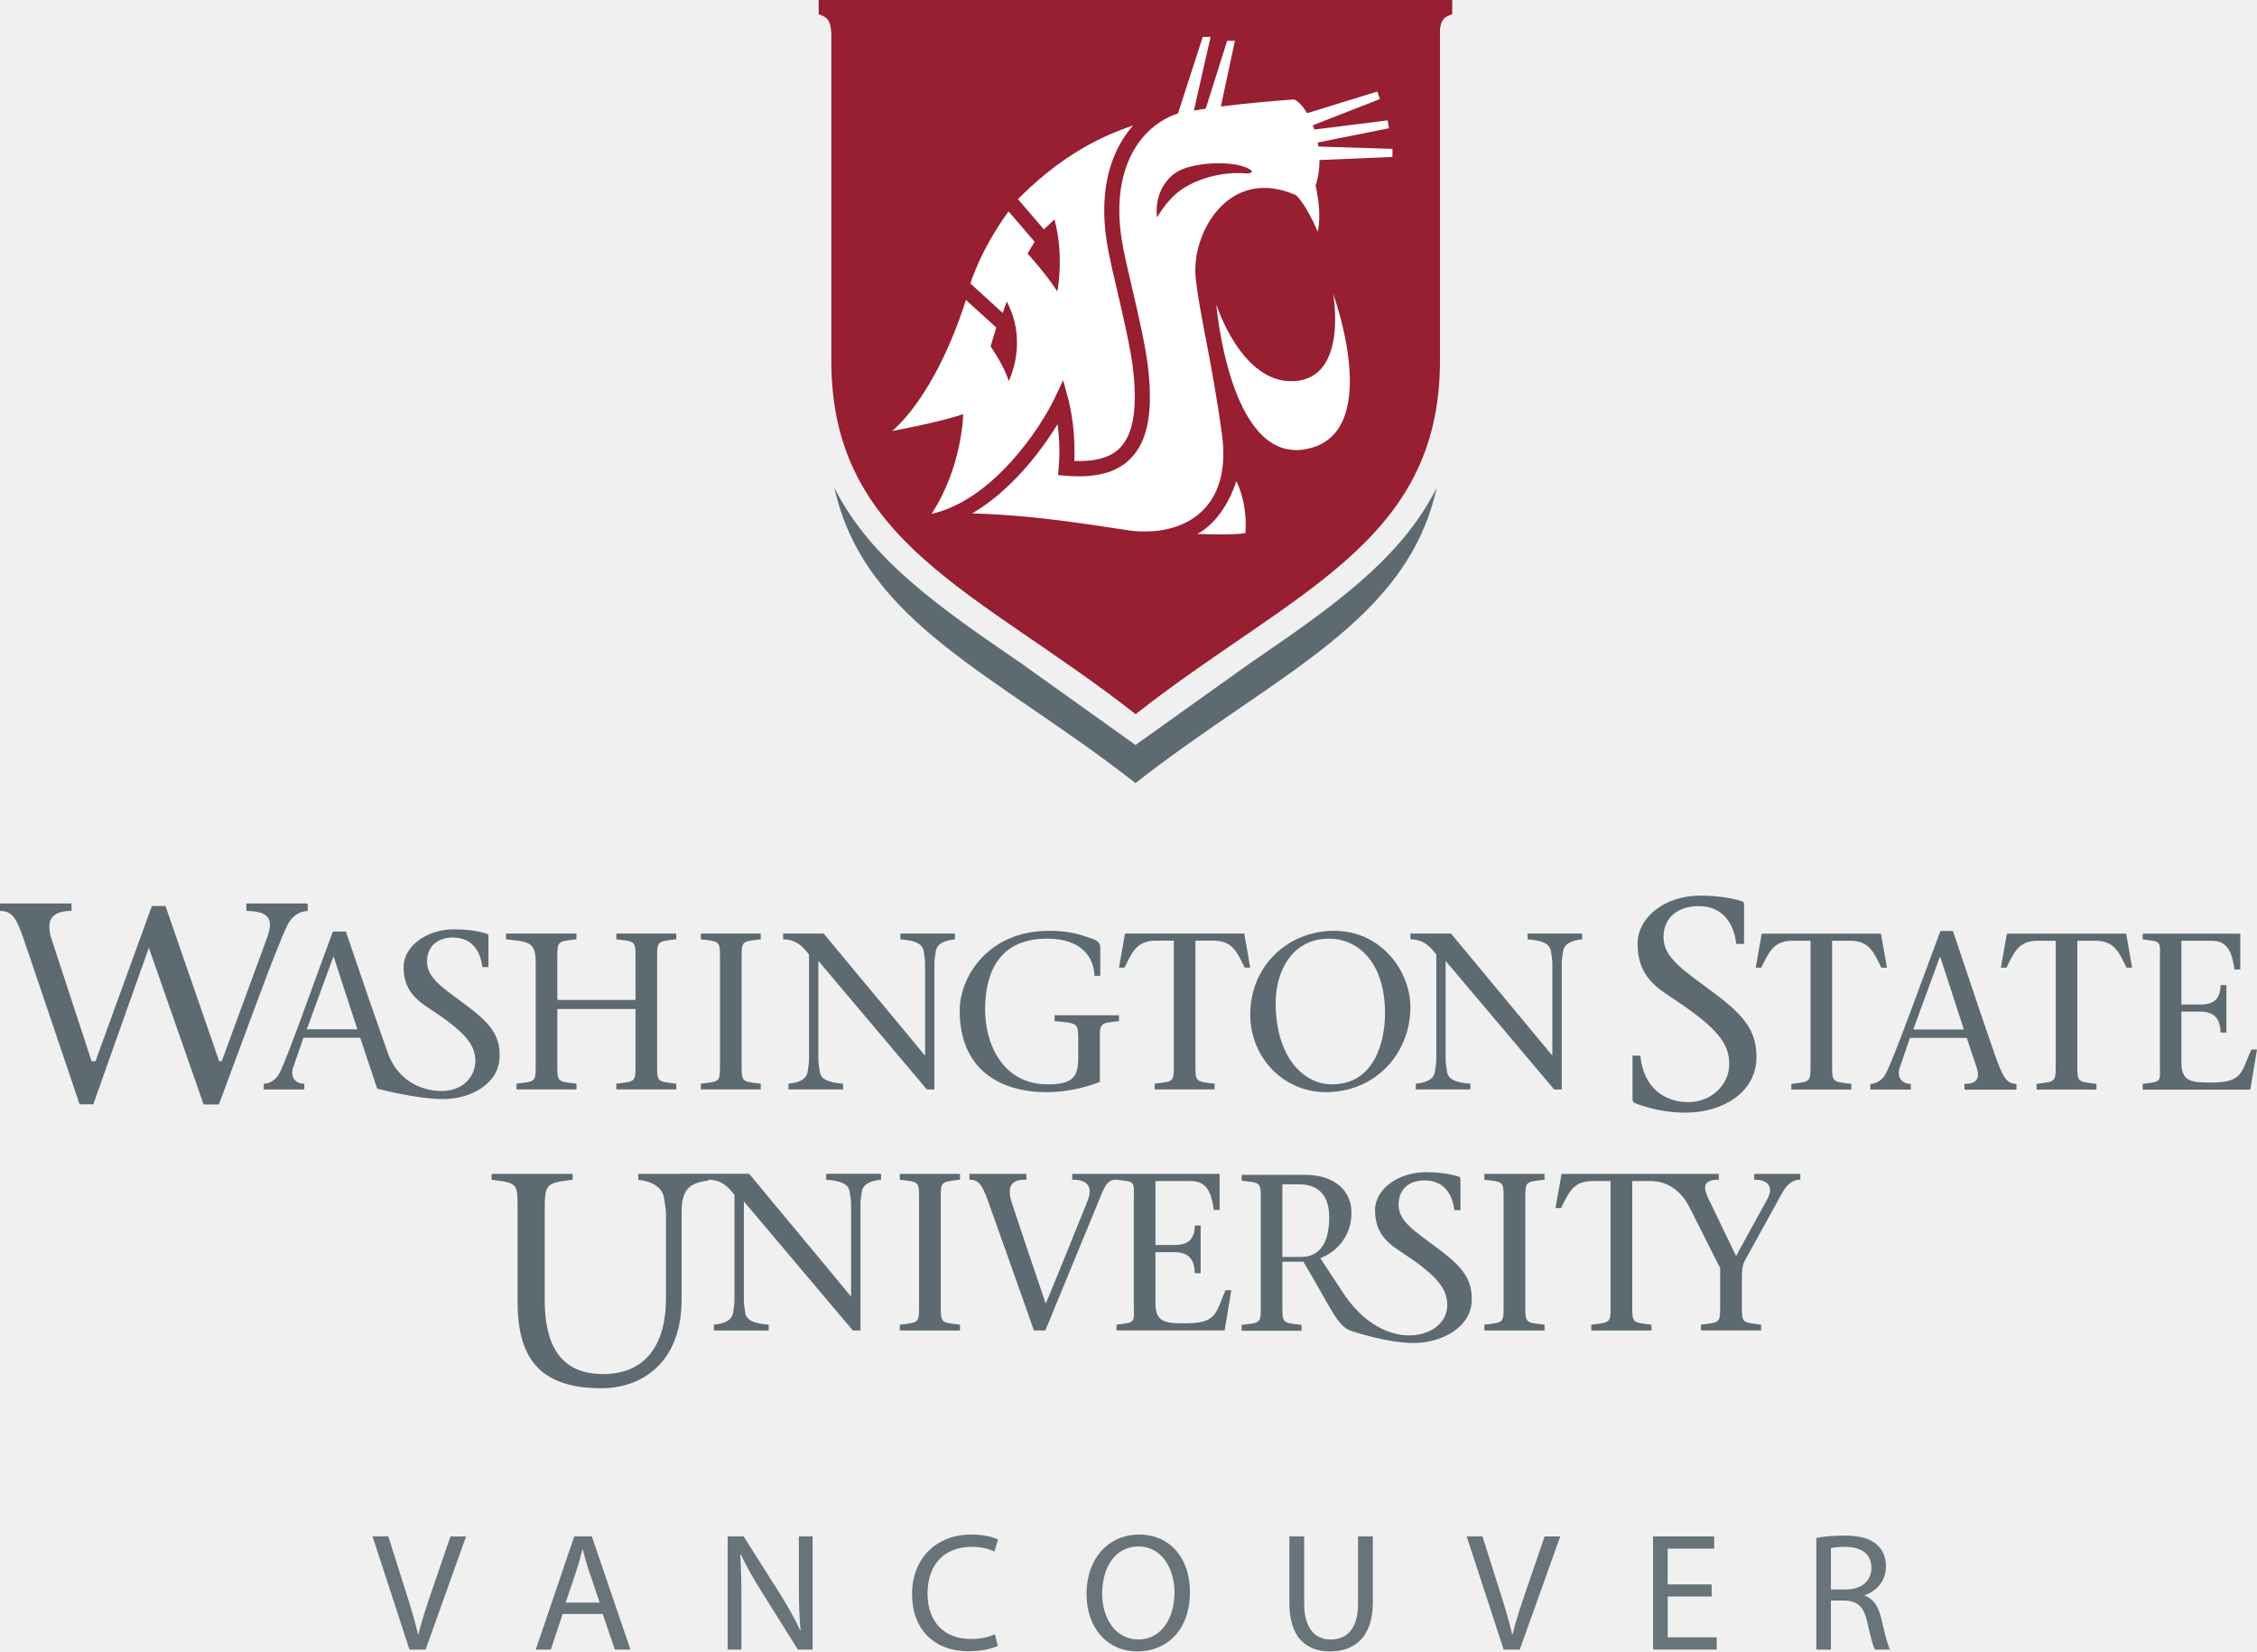
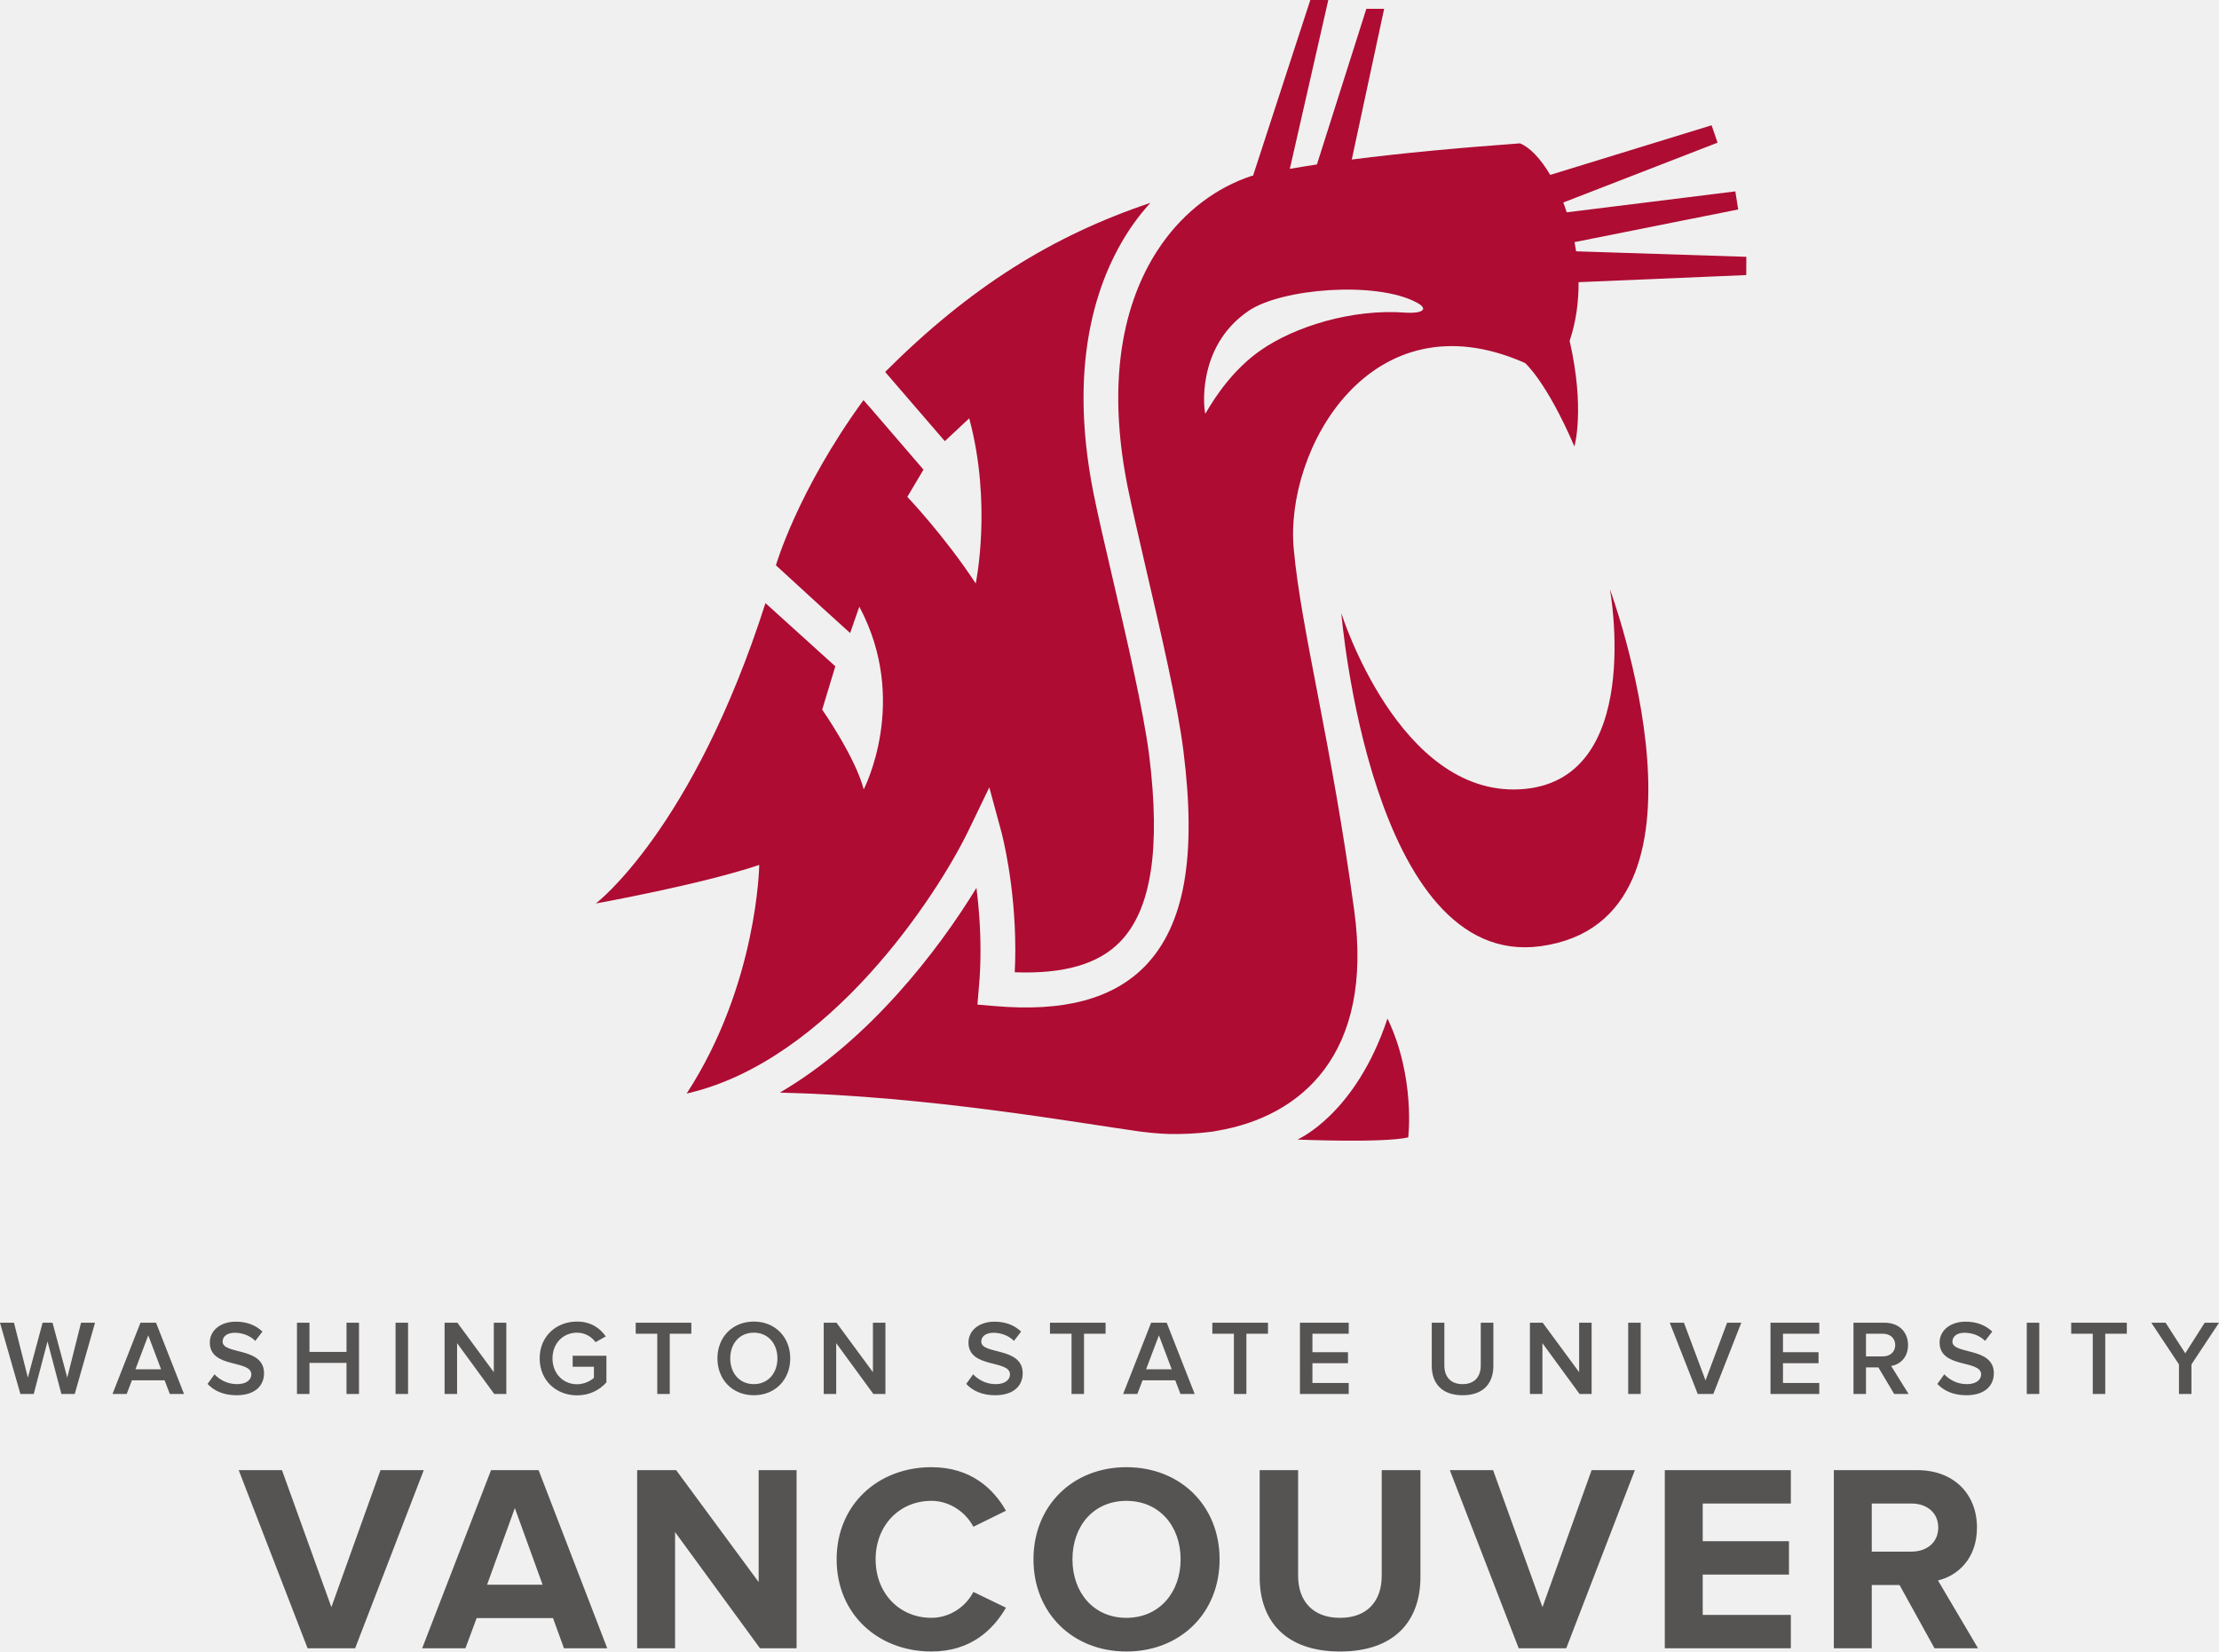
- <svg xmlns="http://www.w3.org/2000/svg" version="1.1" id="Layer_1" x="0px" y="0px" width="150px" height="109.761px" viewBox="0 0 150 109.761" enable-background="new 0 0 150 109.761" xml:space="preserve">
-   <g>
-     <path fill="#68737A" d="M27.214,109.638l-2.455-7.52h1.049l1.172,3.704c0.323,1.016,0.602,1.93,0.803,2.812h0.022   c0.212-0.87,0.524-1.819,0.859-2.8l1.272-3.715h1.038l-2.689,7.52H27.214z" />
-     <path fill="#68737A" d="M37.392,107.273l-0.781,2.365h-1.004l2.555-7.52h1.171l2.566,7.52h-1.038l-0.803-2.365H37.392z    M39.857,106.514l-0.736-2.165c-0.167-0.491-0.279-0.937-0.391-1.372h-0.022c-0.112,0.446-0.235,0.904-0.379,1.361l-0.736,2.176   H39.857z" />
-     <path fill="#68737A" d="M48.362,109.638v-7.52h1.06l2.41,3.805c0.558,0.881,0.993,1.673,1.35,2.443l0.022-0.011   c-0.089-1.004-0.112-1.919-0.112-3.09v-3.147h0.915v7.52h-0.982l-2.388-3.816c-0.524-0.836-1.026-1.696-1.406-2.51l-0.033,0.011   c0.056,0.949,0.078,1.852,0.078,3.102v3.213H48.362z" />
-     <path fill="#68737A" d="M66.317,109.392c-0.357,0.179-1.071,0.357-1.986,0.357c-2.12,0-3.715-1.339-3.715-3.805   c0-2.354,1.596-3.95,3.927-3.95c0.937,0,1.529,0.201,1.785,0.335l-0.234,0.793c-0.368-0.179-0.893-0.313-1.517-0.313   c-1.763,0-2.934,1.127-2.934,3.102c0,1.841,1.06,3.024,2.89,3.024c0.591,0,1.194-0.123,1.584-0.313L66.317,109.392z" />
-     <path fill="#68737A" d="M79.084,105.8c0,2.589-1.573,3.961-3.492,3.961c-1.986,0-3.381-1.54-3.381-3.816   c0-2.387,1.484-3.95,3.492-3.95C77.756,101.995,79.084,103.569,79.084,105.8z M73.249,105.923c0,1.606,0.87,3.045,2.399,3.045   c1.54,0,2.41-1.417,2.41-3.124c0-1.495-0.781-3.057-2.399-3.057C74.052,102.788,73.249,104.272,73.249,105.923z" />
-     <path fill="#68737A" d="M86.675,102.118v4.452c0,1.684,0.747,2.399,1.751,2.399c1.116,0,1.83-0.736,1.83-2.399v-4.452h0.983v4.385   c0,2.31-1.217,3.258-2.846,3.258c-1.54,0-2.699-0.881-2.699-3.214v-4.429H86.675z" />
-     <path fill="#68737A" d="M99.932,109.638l-2.455-7.52h1.049l1.172,3.704c0.323,1.016,0.602,1.93,0.803,2.812h0.023   c0.212-0.87,0.524-1.819,0.859-2.8l1.272-3.715h1.038l-2.689,7.52H99.932z" />
-     <path fill="#68737A" d="M113.758,106.112h-2.923v2.712h3.257v0.814h-4.229v-7.52h4.061v0.814h-3.09v2.377h2.923V106.112z" />
-     <path fill="#68737A" d="M120.712,102.218c0.49-0.1,1.194-0.156,1.862-0.156c1.038,0,1.707,0.189,2.176,0.614   c0.379,0.335,0.591,0.847,0.591,1.428c0,0.993-0.624,1.651-1.417,1.919v0.033c0.58,0.201,0.926,0.737,1.105,1.518   c0.246,1.048,0.424,1.773,0.581,2.064h-1.004c-0.123-0.212-0.29-0.859-0.502-1.796c-0.223-1.038-0.625-1.428-1.507-1.462h-0.915   v3.258h-0.97V102.218z M121.683,105.644h0.993c1.038,0,1.696-0.569,1.696-1.428c0-0.971-0.704-1.395-1.729-1.406   c-0.469,0-0.804,0.044-0.96,0.09V105.644z" />
-   </g>
-   <g>
-     <g>
-       <g>
-         <path fill="#5E6A71" d="M95.618,83.021c-1.569-1.177-2.668-1.835-2.668-2.934c0-1.159,0.816-1.633,1.728-1.633     c1.254,0,1.85,0.879,1.976,1.979h0.408v-2.056c0-0.078-0.017-0.142-0.11-0.171c-0.628-0.22-1.521-0.297-2.196-0.297     c-1.805,0-3.371,1.112-3.371,2.525c0,0.763,0.211,1.31,0.518,1.729h-0.006c0.008,0.007,0.015,0.012,0.02,0.018     c0.382,0.507,0.903,0.831,1.365,1.139c2.354,1.554,2.883,2.385,2.902,3.403c0.044,2.265-4.196,3.455-6.988-0.895l-1.449-2.205     c1.141-0.444,2.071-1.495,2.071-3.02c0-1.734-1.496-2.514-2.988-2.514h-4.31v0.383c1.332,0.159,1.272,0.089,1.272,1.463v6.66     c0,1.381,0.06,1.304-1.272,1.466v0.385h3.983v-0.385c-1.334-0.162-1.276-0.084-1.276-1.466v-2.736h1.395     c1.788,2.975,2.233,4.267,3.134,4.587c0.203,0.071,2.524,0.818,4.165,0.818c1.883,0,3.893-1.035,3.893-2.901     C97.812,85.061,97.279,84.259,95.618,83.021z M86.459,83.542h-1.232v-4.824h1.14c1.079,0,1.972,0.561,1.972,2.177     C88.338,82.567,87.745,83.542,86.459,83.542z" />
-         <path fill="#5E6A71" d="M56.68,88.431c0,0,0,0-7.243-8.582v6.575c0,0.311,0.061,0.564,0.087,0.802     c0.077,0.536,0.584,0.744,1.564,0.819v0.386h-3.644v-0.386c0.717-0.076,1.205-0.283,1.279-0.819     c0.03-0.238,0.09-0.491,0.09-0.802v-7.005c-0.415-0.535-0.88-1.011-1.724-1.011v-0.391h2.704     c2.217,2.695,4.524,5.431,6.739,8.125h0.03v-6.115c0-0.313-0.061-0.564-0.091-0.803c-0.076-0.535-0.577-0.741-1.56-0.816v-0.391     h3.643v0.391c-0.698,0.075-1.205,0.281-1.281,0.816c-0.029,0.239-0.087,0.49-0.087,0.803v8.405L56.68,88.431L56.68,88.431z" />
-         <path fill="#5E6A71" d="M62.524,86.571c0,1.386-0.059,1.309,1.278,1.474v0.386h-4v-0.386c1.34-0.165,1.279-0.088,1.279-1.474     v-6.692c0-1.38,0.061-1.31-1.279-1.471v-0.385h4v0.385c-1.337,0.161-1.278,0.091-1.278,1.471V86.571z" />
-         <path fill="#5E6A71" d="M81.447,85.752c-0.684,1.593-0.58,2.204-2.735,2.204c-1.339,0-1.921-0.106-1.921-1.372v-3.36h1.252     c0.995,0,1.339,0.524,1.366,1.4h0.386v-3.17h-0.386c-0.027,0.922-0.431,1.295-1.366,1.295h-1.252v-4.251h2.362     c1.068,0,1.368,0.815,1.515,1.917h0.386v-2.393h-6.85h-2.946v0.385c1.009,0,1.397,0.459,1.025,1.398     c-0.922,2.276-1.83,4.564-2.783,6.84c-0.772-2.259-1.634-4.816-2.211-6.572c-0.494-1.43,0.103-1.667,0.922-1.667v-0.385h-3.783     v0.385c0.717,0,0.908,0.459,1.461,2.052c0.906,2.528,1.919,5.398,2.826,7.972h0.757c1.251-3.049,2.515-6.084,3.763-9.13     c0.313-0.745,0.535-0.894,0.969-0.894c1.338,0.161,1.146,0.091,1.146,1.471v6.692c0,1.386,0.192,1.309-1.146,1.474v0.386h7.184     l0.446-2.678L81.447,85.752L81.447,85.752z" />
-         <path fill="#5E6A71" d="M101.374,86.571c0,1.386-0.063,1.309,1.277,1.474v0.386h-4.002v-0.386     c1.34-0.165,1.281-0.088,1.281-1.474v-6.692c0-1.38,0.059-1.31-1.281-1.471v-0.385h4.002v0.385     c-1.341,0.161-1.277,0.091-1.277,1.471V86.571z" />
-         <path fill="#5E6A71" d="M116.583,78.022v0.385c0.877,0,1.353,0.429,0.846,1.337l-2.05,3.736l-1.801-3.736     c-0.373-0.774-0.475-1.337,0.653-1.337v-0.385h-2.492h-1.032h-6.926l-0.402,2.271h0.373c0.487-0.98,0.786-1.795,2.079-1.795     h1.208v8.073c0,1.386,0.058,1.309-1.281,1.474v0.386h4.001v-0.386c-1.337-0.165-1.28-0.088-1.28-1.474v-8.073h1.207     c1.219,0,2.039,0.727,2.541,1.631l2.094,4.154v2.287c0,1.386,0.062,1.309-1.277,1.474v0.386h3.999v-0.386     c-1.336-0.165-1.278-0.088-1.278-1.474v-1.666c0-0.37,0.029-0.789,0.18-1.085l2.482-4.506c0.402-0.714,0.804-0.906,1.22-0.906     v-0.385H116.583z" />
-         <path fill="#5E6A71" d="M47.106,78.013l-4.687,0.012v0.389c0.938,0.101,1.62,0.515,1.718,1.236     c0.04,0.317,0.123,0.657,0.123,1.077v5.56c0,3.203-1.444,5.04-4.182,5.04c-2.981,0-3.876-2.139-3.876-4.941v-5.86     c0-1.86,0.055-1.893,1.855-2.113v-0.389h-5.383v0.389c1.803,0.22,1.723,0.253,1.723,2.113v5.961c0,3.62,1.319,5.783,5.578,5.783     c2.581,0,5.325-1.601,5.325-5.902v-5.641c0-0.035,0-0.067,0-0.1c-0.019-1.736,0.656-1.989,1.793-2.173L47.106,78.013z" />
-       </g>
-       <g>
-         <path fill="#5E6A71" d="M37.04,70.561c0,1.377-0.059,1.302,1.272,1.466v0.383h-3.983v-0.383c1.333-0.164,1.273-0.089,1.273-1.466     v-6.667c0-1.375-0.641-1.301-1.974-1.464v-0.383h4.683v0.383c-1.332,0.163-1.272,0.089-1.272,1.464v2.565h5.198v-2.565     c0-1.375,0.058-1.301-1.274-1.464v-0.383h3.983v0.383c-1.332,0.163-1.274,0.089-1.274,1.464v6.667     c0,1.377-0.058,1.302,1.274,1.466v0.383h-3.983v-0.383c1.333-0.164,1.274-0.089,1.274-1.466v-3.497H37.04V70.561z" />
-         <path fill="#5E6A71" d="M49.288,70.561c0,1.377-0.061,1.302,1.272,1.466v0.383h-3.982v-0.383     c1.332-0.164,1.272-0.089,1.272-1.466v-6.667c0-1.375,0.059-1.301-1.272-1.464v-0.383h3.982v0.383     c-1.333,0.163-1.272,0.089-1.272,1.464V70.561z" />
-         <path fill="#5E6A71" d="M61.599,72.411c-2.355-2.782-4.799-5.702-7.21-8.545v6.547c0,0.309,0.058,0.562,0.09,0.798     c0.073,0.535,0.575,0.739,1.552,0.816v0.383h-3.627v-0.383c0.71-0.077,1.199-0.281,1.274-0.816     c0.029-0.236,0.089-0.49,0.089-0.798v-6.976c-0.417-0.532-0.874-1.006-1.719-1.006v-0.383h2.695     c2.207,2.678,4.501,5.404,6.708,8.083h0.029v-6.085c0-0.312-0.059-0.565-0.089-0.801c-0.073-0.534-0.578-0.739-1.555-0.814     v-0.383h3.629v0.383c-0.696,0.075-1.199,0.28-1.275,0.814c-0.028,0.236-0.088,0.489-0.088,0.801v8.365H61.599z" />
-         <path fill="#5E6A71" d="M63.781,67.169c0-2.28,1.926-5.303,5.923-5.303c1.435,0,2.116,0.268,2.843,0.507     c0.414,0.133,0.577,0.338,0.577,0.576v1.91H72.74c-0.044-1.185-0.8-2.472-3.154-2.472c-3.095,0-4.103,2.131-4.116,4.664     c-0.016,2.338,1.168,5.022,4.175,5.022c1.851,0,2.013-0.685,2.013-1.837v-0.905c0-1.378,0.058-1.302-1.57-1.466v-0.383h4.28     v0.383c-1.332,0.164-1.272,0.088-1.272,1.466v2.578c-0.948,0.37-2.192,0.682-3.54,0.682     C66.521,72.59,63.781,71.138,63.781,67.169z" />
-         <path fill="#5E6A71" d="M79.449,70.561c0,1.377-0.059,1.302,1.272,1.466v0.383h-3.982v-0.383     c1.331-0.164,1.272-0.089,1.272-1.466V62.52H76.81c-1.289,0-1.583,0.812-2.072,1.791h-0.37l0.401-2.263h7.922l0.399,2.263h-0.369     c-0.488-0.979-0.784-1.791-2.073-1.791h-1.199C79.449,62.52,79.449,70.561,79.449,70.561z" />
-         <path fill="#5E6A71" d="M83.091,67.42c0-3.2,2.488-5.554,5.568-5.554c3.212,0,5.077,2.77,5.077,5.052     c0,3.125-2.339,5.672-5.612,5.672C85.296,72.59,83.091,70.295,83.091,67.42z M92.048,67.362c0-3.54-1.909-4.976-3.717-4.976     c-2.516,0-3.551,2.249-3.551,4.264c0,3.585,1.834,5.422,3.744,5.422C91.279,72.072,92.048,69.347,92.048,67.362z" />
-         <path fill="#5E6A71" d="M103.289,72.411c-2.356-2.782-4.797-5.702-7.213-8.545v6.547c0,0.309,0.06,0.562,0.091,0.798     c0.073,0.535,0.577,0.739,1.553,0.816v0.383h-3.627v-0.383c0.711-0.077,1.199-0.281,1.273-0.816c0.03-0.236,0.09-0.49,0.09-0.798     v-6.976c-0.415-0.532-0.874-1.006-1.72-1.006v-0.383h2.697c2.207,2.678,4.499,5.404,6.708,8.083h0.027v-6.085     c0-0.312-0.059-0.565-0.089-0.801c-0.073-0.534-0.575-0.739-1.555-0.814v-0.383h3.628v0.383c-0.696,0.075-1.198,0.28-1.272,0.814     c-0.03,0.236-0.089,0.489-0.089,0.801v8.365H103.289z" />
-         <path fill="#5E6A71" d="M20.379,60.064v-0.016h-4.005v0.497c1.546,0.017,1.798,0.568,1.392,1.737l-3.031,8.255h-0.167     l-3.57-10.319h-0.904l-3.75,10.319H6.088l-2.688-8.2c-0.382-1.298,0.152-1.792,1.354-1.792v-0.497H0v0.497     c1.01,0,1.192,0.786,1.84,2.651l3.451,10.2H6.2l3.692-10.404l3.639,10.415h1.017c1.556-4.143,3.749-10.27,4.554-11.919     c0.3-0.619,0.843-0.938,1.349-0.938v-0.486C20.451,60.064,20.379,60.064,20.379,60.064z" />
-         <path fill="#5E6A71" d="M31.03,66.848c-1.559-1.168-2.649-1.823-2.649-2.914c0-1.152,0.81-1.622,1.714-1.622     c1.247,0,1.837,0.874,1.963,1.965h0.404v-2.042c0-0.078-0.016-0.14-0.109-0.171c-0.623-0.218-1.511-0.297-2.182-0.297     c-1.791,0-3.349,1.107-3.349,2.51c0,0.761,0.209,1.301,0.516,1.718h-0.005c0.006,0.005,0.012,0.011,0.019,0.016     c0.376,0.506,0.895,0.827,1.354,1.133c2.338,1.542,2.883,2.368,2.883,3.381c0,0.942-0.708,1.885-2.01,1.979     c-1.333,0.096-3.049-0.549-3.77-2.421c-0.641-1.794-1.945-5.568-2.825-8.172h-0.858c-1.23,3.273-2.895,8.071-3.533,9.374     c-0.235,0.49-0.664,0.741-1.065,0.741v0.385h0.64h2.054v-0.385c-0.651,0-0.932-0.488-0.74-1.067l0.682-1.984h3.776l0.636,1.91     l0.491,1.472c0,0,2.648,0.694,4.371,0.694c1.87,0,3.771-1.029,3.771-2.883C33.211,68.874,32.681,68.079,31.03,66.848z      M20.389,68.412L22.15,63.6h0.029l1.571,4.812C23.75,68.412,20.389,68.412,20.389,68.412z" />
-       </g>
-       <g>
-         <path fill="#5E6A71" d="M115.391,62.737c-0.158-1.397-0.917-2.513-2.508-2.513c-1.158,0-2.326,0.598-2.326,2.071     c0,1.396,1.395,2.231,3.389,3.727c2.109,1.574,2.789,2.59,2.789,4.244c0,2.37-2.299,3.685-4.688,3.685     c-1.277,0-2.374-0.241-3.409-0.638c-0.078-0.04-0.14-0.12-0.14-0.276v-2.873h0.518c0.222,2.21,1.672,3.089,3.21,3.089     c1.413,0,2.7-1.076,2.7-2.529c0-1.297-0.697-2.353-3.686-4.321c-1.075-0.716-2.409-1.498-2.409-3.665     c0-1.799,1.856-3.211,4.148-3.211c0.858,0,1.993,0.099,2.79,0.38c0.12,0.036,0.139,0.12,0.139,0.219v2.612L115.391,62.737     L115.391,62.737z" />
-         <path fill="#5E6A71" d="M121.762,70.571c0,1.38-0.057,1.301,1.276,1.469v0.381h-3.986V72.04c1.333-0.168,1.275-0.089,1.275-1.469     v-8.045h-1.202c-1.288,0-1.585,0.816-2.073,1.791h-0.367l0.397-2.263h7.924l0.401,2.263h-0.371     c-0.488-0.975-0.784-1.791-2.071-1.791h-1.203C121.762,62.526,121.762,70.571,121.762,70.571z" />
-         <path fill="#5E6A71" d="M126.933,68.984l-0.679,1.986c-0.193,0.581,0.088,1.069,0.739,1.069v0.381h-2.696v-0.38     c0.399,0,0.83-0.257,1.066-0.743c0.637-1.305,2.369-6.146,3.6-9.421h0.828c1.008,2.977,2.518,7.543,3.021,8.86     c0.329,0.826,0.564,1.305,1.201,1.305v0.381h-3.452V72.04c0.933,0,1.025-0.489,0.788-1.144l-0.64-1.912H126.933z M130.52,68.424     l-1.57-4.816h-0.029l-1.765,4.816H130.52z" />
-         <path fill="#5E6A71" d="M138.06,70.571c0,1.38-0.06,1.301,1.272,1.469v0.381h-3.985V72.04c1.334-0.168,1.276-0.089,1.276-1.469     v-8.045h-1.201c-1.29,0-1.583,0.816-2.074,1.791h-0.371l0.402-2.263h7.925l0.397,2.263h-0.371     c-0.485-0.975-0.781-1.791-2.069-1.791h-1.201L138.06,70.571L138.06,70.571z" />
-         <path fill="#5E6A71" d="M142.401,72.04c1.336-0.168,1.144-0.089,1.144-1.469v-6.667c0-1.377,0.192-1.304-1.144-1.466v-0.383     h6.488v2.38h-0.387c-0.148-1.092-0.441-1.908-1.508-1.908h-2.019v4.241h1.244c0.933,0,1.336-0.372,1.361-1.291h0.388v3.152     h-0.388c-0.025-0.875-0.367-1.393-1.361-1.393h-1.244v3.347c0,1.264,0.58,1.369,1.914,1.369c2.147,0,2.043-0.609,2.727-2.195H150     l-0.446,2.665h-7.152V72.04H142.401z" />
-       </g>
-     </g>
-     <g>
-       <g>
-         <g>
-           <g>
-             <path fill="#5E6A71" d="M83.051,44.1l-7.586,5.414l-7.58-5.414c-5.39-3.694-10.009-6.861-12.429-11.672       c2,9.019,10.794,12.39,20.009,19.622c9.216-7.232,18.016-10.604,20.016-19.622C93.059,37.238,88.439,40.406,83.051,44.1z" />
-             <g>
-               <path fill="#981E32" d="M54.409,0v0.946c0.585,0.203,0.778,0.389,0.841,1.247V23.99c0,12.125,9.84,15.328,20.222,23.475        C85.855,39.319,95.7,36.116,95.7,23.99V1.949c0.077-0.662,0.288-0.822,0.814-1.003V0H54.409z" />
-             </g>
-           </g>
-         </g>
-       </g>
-       <g>
-         <g>
-           <g>
-             <path fill="#FFFFFF" d="M79.566,35.485c0,0,1.684-0.718,2.603-3.507c0.812,1.7,0.598,3.449,0.598,3.449       C82.024,35.594,79.566,35.485,79.566,35.485z" />
-             <path fill="#FFFFFF" d="M88.602,19.54c0,0,1.023,5.6-2.606,5.793c-3.504,0.184-5.16-5.103-5.16-5.103s0.848,10.332,5.76,9.652       C92.131,29.116,88.602,19.54,88.602,19.54z" />
-           </g>
-         </g>
-         <path fill="#FFFFFF" d="M61.914,34.152c0.002,0,0.005,0,0.007,0c4.098-0.935,7.233-5.73,8.155-7.655l0.583-1.221l0.354,1.307     c0.018,0.073,0.401,1.509,0.401,3.411c0,0.208-0.006,0.426-0.017,0.645c1.413,0.052,2.42-0.233,3.05-0.885     c0.898-0.938,1.17-2.704,0.832-5.407c-0.164-1.294-0.641-3.353-1.062-5.168c-0.217-0.927-0.42-1.805-0.542-2.425     c-0.79-3.972,0.189-6.436,1.15-7.803c0.152-0.217,0.315-0.422,0.488-0.617c-2.831,0.958-5.208,2.446-7.662,4.901l1.724,2.008     l0.706-0.66c0.664,2.49,0.188,4.786,0.188,4.786c-0.908-1.387-1.98-2.51-1.98-2.51l0.472-0.792l-1.555-1.812l-0.181-0.201     c-1.911,2.633-2.531,4.791-2.531,4.791l1.358,1.238l0.791,0.719l0.263-0.762c1.459,2.736,0.129,5.296,0.129,5.296     c-0.243-0.935-1.2-2.312-1.2-2.312l0.378-1.255l-2.017-1.833c-2.1,6.577-4.908,8.709-4.908,8.709s3.039-0.549,4.727-1.118     C64.014,27.528,63.967,30.995,61.914,34.152z" />
-         <path fill="#FFFFFF" d="M92.539,10.43l-4.846,0.206c0.005,0.574-0.073,1.151-0.26,1.698c0.453,1.985,0.143,3.063,0.143,3.063     c-0.813-1.893-1.435-2.417-1.435-2.417c-4.448-1.987-6.948,2.5-6.682,5.393c0.22,2.376,1.077,5.532,1.75,10.481     c0.566,4.165-1.537,5.962-3.959,6.377c-0.052,0.009-0.103,0.019-0.156,0.027c-0.013,0-0.024,0.005-0.037,0.005     c-0.391,0.05-0.811,0.069-1.251,0.056c-0.016,0-0.031,0-0.043,0c-0.049,0-0.098-0.006-0.145-0.006     c-0.188-0.013-0.377-0.03-0.562-0.056c-1.88-0.258-6.095-1.027-10.447-1.132c2.56-1.501,4.562-4.093,5.678-5.935     c0.067,0.511,0.122,1.132,0.122,1.817c0,0.342-0.015,0.698-0.048,1.067l-0.042,0.499l0.5,0.045     c2.003,0.174,3.427-0.208,4.348-1.169c1.142-1.187,1.49-3.167,1.107-6.229c-0.169-1.347-0.652-3.431-1.078-5.271     c-0.216-0.921-0.42-1.79-0.537-2.396c-0.72-3.62,0.137-5.819,0.983-7.024c0.667-0.948,1.584-1.638,2.59-1.972     c0.018-0.001,0.033-0.006,0.053-0.006l1.65-5.097h0.52L79.347,7.35c0.258-0.049,0.52-0.089,0.786-0.128l1.424-4.514h0.517     L81.139,7.08c1.479-0.192,3.08-0.339,4.858-0.473c0.289,0.121,0.596,0.452,0.873,0.916l4.667-1.44l0.169,0.502l-4.456,1.74     c0.035,0.091,0.068,0.188,0.103,0.283l4.873-0.607l0.082,0.525l-4.733,0.946c0.018,0.089,0.031,0.177,0.044,0.267l4.926,0.157     L92.539,10.43z M78.499,12.615c0.977-0.687,2.64-1.216,4.198-1.097c0.397,0.033,0.73-0.071,0.303-0.301     c-1.168-0.616-3.885-0.407-4.848,0.253c-1.542,1.055-1.281,2.931-1.244,2.976C77.215,13.908,77.737,13.152,78.499,12.615z" />
-       </g>
-     </g>
-   </g>
+ <svg xmlns="http://www.w3.org/2000/svg" xml:space="preserve" viewBox="0 0 332.36 247.333">
+   <path fill="#ae0c33" d="M194.327 170.663s8.713-3.72 13.489-18.128c4.208 8.78 3.108 17.808 3.108 17.808-3.857.865-16.597.32-16.597.32M241.135 88.261s5.315 28.96-13.512 29.95c-18.163.947-26.717-26.368-26.717-26.368s4.391 53.377 29.855 49.861c28.668-3.954 10.375-53.443 10.375-53.443M102.844 163.773c.015-.008.029-.008.029-.008 21.229-4.833 37.5-29.606 42.268-39.551l3.036-6.297 1.827 6.741c.088.364 2.068 7.804 2.068 17.618 0 1.092-.029 2.205-.088 3.333 7.324.277 12.551-1.208 15.805-4.587 4.667-4.818 6.064-13.955 4.332-27.918-.86-6.683-3.327-17.311-5.519-26.695-1.121-4.797-2.177-9.333-2.817-12.544-4.091-20.515.991-33.255 5.969-40.324.793-1.113 1.645-2.168 2.549-3.159-14.699 4.935-27.017 12.624-39.728 25.32l8.94 10.367L145.169 62.648c3.465 12.877.975 24.736.975 24.736-4.701-7.163-10.249-12.972-10.249-12.972l2.424-4.077-8.059-9.361-.932-1.049c-9.908 13.607-13.111 24.737-13.111 24.737l7.025 6.436 4.091 3.705 1.375-3.945c7.565 14.145.656 27.365.656 27.365-1.237-4.82-6.217-11.946-6.217-11.946l1.965-6.487-10.461-9.464c-10.876 33.976-25.407 44.983-25.407 44.983s15.717-2.831 24.475-5.772c0 0-.24 17.908-10.876 34.238" />
+   <path fill="#ae0c33" d="M188.785 52.487c5.067-3.552 13.687-6.281 21.773-5.663 2.045.152 3.779-.387 1.573-1.551-6.049-3.189-20.152-2.104-25.139 1.296-7.985 5.445-6.632 15.149-6.449 15.383 1.595-2.781 4.295-6.705 8.241-9.465m72.769-11.291-25.116 1.063c.016 2.956-.377 5.955-1.339 8.787 2.344 10.251.713 15.812.713 15.812-4.2-9.776-7.396-12.492-7.396-12.492-23.071-10.243-36.029 12.923-34.639 27.868 1.129 12.281 5.591 28.581 9.064 54.156 2.927 21.518-7.972 30.822-20.508 32.954-.269.037-.545.088-.823.147-.073 0-.131 0-.197.015-2.037.263-4.192.371-6.471.32-.073-.021-.168-.021-.241-.021-.253 0-.495-.036-.748-.036-.977-.059-1.937-.16-2.891-.278-9.756-1.347-31.596-5.315-54.156-5.861 13.272-7.744 23.652-21.161 29.447-30.662.335 2.635.605 5.846.605 9.383 0 1.763-.059 3.619-.241 5.512l-.217 2.591 2.599.219c10.381.903 17.741-1.077 22.553-6.034 5.881-6.13 7.695-16.344 5.7-32.185-.859-6.945-3.385-17.719-5.591-27.219-1.1-4.755-2.14-9.268-2.775-12.384-3.733-18.717.729-30.081 5.133-36.313 3.429-4.877 8.181-8.459 13.396-10.176.087-.015.173-.036.268-.052l8.576-26.309h2.693l-5.759 25.284c1.332-.233 2.687-.444 4.055-.656l7.404-23.311h2.664l-4.847 22.576c7.665-.984 15.979-1.748 25.195-2.425 1.492.597 3.109 2.324 4.528 4.725l24.169-7.432.896 2.605-23.107 8.961c.183.473.364.968.509 1.471l25.261-3.137.423 2.708-24.512 4.892c.087.459.16.917.241 1.376l25.495.823-.016 2.737" />
+   <path fill="#565353" d="m46.073 246.852-10.32-26.679h6.48l7.4 20.519 7.359-20.519h6.479l-10.279 26.679h-7.12M77.112 225.852l-4.16 11.481h8.32zm7.359 21-1.64-4.519h-11.44l-1.679 4.519h-6.48l10.319-26.679h7.12l10.28 26.679h-6.481M113.831 246.852l-12.719-17.399v17.399h-5.68v-26.679h5.84l12.359 16.76v-16.76h5.68v26.679h-5.481M125.311 233.533c0-8.2 6.201-13.802 14.199-13.802 5.88 0 9.28 3.202 11.16 6.521l-4.88 2.4c-1.12-2.16-3.52-3.88-6.28-3.88-4.84 0-8.36 3.72-8.36 8.76 0 5.039 3.52 8.759 8.36 8.759 2.76 0 5.16-1.679 6.28-3.88l4.88 2.361c-1.92 3.319-5.28 6.56-11.16 6.56-7.999 0-14.199-5.602-14.199-13.8M176.831 233.533c0-5-3.2-8.76-8.12-8.76-4.92 0-8.079 3.76-8.079 8.76 0 4.96 3.159 8.759 8.079 8.759 4.92 0 8.12-3.799 8.12-8.759zm-22.039 0c0-8.04 5.879-13.802 13.919-13.802 8.08 0 13.96 5.761 13.96 13.802 0 8.039-5.88 13.8-13.96 13.8-8.04 0-13.919-5.761-13.919-13.8M188.672 236.214v-16.04h5.759v15.839c0 3.72 2.16 6.28 6.28 6.28s6.24-2.56 6.24-6.28v-15.839h5.8v16c0 6.639-3.92 11.16-12.04 11.16s-12.039-4.56-12.039-11.12M227.472 246.852l-10.321-26.679h6.481l7.399 20.519 7.36-20.519h6.479l-10.279 26.679h-7.119M249.351 246.852v-26.679h18.879v5h-13.2v5.64h12.92v5h-12.92v6.039h13.2v5H249.351M290.309 228.773c0-2.24-1.72-3.6-4-3.6h-5.959v7.2h5.959c2.28 0 4-1.361 4-3.6zm-.559 18.079-5.24-9.479h-4.16v9.479h-5.68v-26.679h12.479c5.56 0 8.96 3.64 8.96 8.6 0 4.72-2.96 7.239-5.84 7.919l6 10.16h-6.519M9.195 208.764l-2.078-7.867-2.064 7.867H3.055L0 198.098h2.095l2.079 8.219 2.207-8.219h1.487l2.207 8.219 2.063-8.219H14.233l-3.039 10.666h-1.999M22.206 199.985l-1.919 5.084h3.838zm3.23 8.779-.783-2.047H19.759l-.784 2.047h-2.126l4.189-10.666H23.372l4.19 10.666h-2.127M31.089 207.261l1.039-1.439c.736.783 1.886 1.47 3.374 1.47 1.535 0 2.143-.751 2.143-1.454 0-2.24-6.22-.848-6.22-4.781 0-1.76 1.551-3.119 3.885-3.119 1.663 0 3.006.527 3.997 1.487L38.236 200.816c-.831-.831-1.967-1.215-3.087-1.215-1.103 0-1.807.527-1.807 1.327 0 1.982 6.205.752 6.205 4.734 0 1.775-1.247 3.294-4.125 3.294-1.968 0-3.391-.687-4.333-1.695M51.899 208.764v-4.654H46.352v4.654h-1.871v-10.666h1.871v4.364h5.548v-4.364H53.771v10.666h-1.871M59.247 208.764v-10.666h1.871v10.666h-1.871M74.027 208.764l-5.565-7.612v7.612h-1.871v-10.666h1.919l5.453 7.404v-7.404h1.871v10.666h-1.808M80.832 203.44c0-3.343 2.51-5.518 5.597-5.518 2.079 0 3.439.991 4.302 2.223l-1.535.864c-.56-.8-1.568-1.424-2.767-1.424-2.111 0-3.677 1.615-3.677 3.855 0 2.237 1.566 3.869 3.677 3.869 1.087 0 2.046-.512 2.527-.96v-1.663h-3.182v-1.646h5.053v3.997c-1.056 1.167-2.543 1.934-4.398 1.934-3.087 0-5.597-2.191-5.597-5.532M98.445 208.764v-9.019h-3.229v-1.647h8.331v1.647h-3.231v9.019h-1.871M116.443 203.44c0-2.208-1.392-3.855-3.534-3.855-2.159 0-3.534 1.646-3.534 3.855 0 2.189 1.375 3.852 3.534 3.852 2.142 0 3.534-1.663 3.534-3.852zm-8.987 0c0-3.183 2.254-5.518 5.453-5.518 3.198 0 5.453 2.335 5.453 5.518 0 3.181-2.255 5.516-5.453 5.516-3.199 0-5.453-2.335-5.453-5.516M130.811 208.764l-5.565-7.612v7.612h-1.871v-10.666h1.919l5.453 7.404v-7.404h1.871v10.666h-1.807M144.72 207.261l1.039-1.439c.736.783 1.887 1.47 3.375 1.47 1.535 0 2.143-.751 2.143-1.454 0-2.24-6.22-.848-6.22-4.781 0-1.76 1.551-3.119 3.885-3.119 1.663 0 3.007.527 3.997 1.487l-1.072 1.391c-.831-.831-1.965-1.215-3.085-1.215-1.103 0-1.808.527-1.808 1.327 0 1.982 6.205.752 6.205 4.734 0 1.775-1.248 3.294-4.125 3.294-1.968 0-3.391-.687-4.333-1.695M160.493 208.764v-9.019h-3.231v-1.647h8.332v1.647h-3.231v9.019h-1.871M173.581 199.985l-1.92 5.084h3.839zm3.229 8.779-.783-2.047h-4.893l-.784 2.047h-2.127l4.191-10.666h2.335l4.188 10.666h-2.127M184.813 208.764v-9.019h-3.229v-1.647h8.332v1.647h-3.231v9.019h-1.872M194.703 208.764v-10.666h7.309v1.647h-5.437v2.765h5.325v1.648h-5.325v2.958h5.437v1.647h-7.309M214.447 204.559v-6.46h1.887v6.396c0 1.695.944 2.797 2.735 2.797 1.776 0 2.719-1.103 2.719-2.797v-6.396h1.887v6.444c0 2.655-1.519 4.414-4.605 4.414-3.101 0-4.621-1.776-4.621-4.397M236.585 208.764l-5.563-7.612v7.612h-1.872v-10.666h1.919l5.453 7.404v-7.404h1.871v10.666h-1.808M243.871 208.764v-10.666h1.872v10.666h-1.872M254.285 208.764l-4.191-10.666h2.127l3.231 8.635 3.231-8.635h2.125l-4.188 10.666h-2.335M265.183 208.764v-10.666h7.307v1.647h-5.436v2.765h5.324v1.648h-5.324v2.958h5.436v1.647h-7.307M283.867 201.44c0-1.024-.768-1.695-1.823-1.695h-2.559v3.39h2.559c1.055 0 1.823-.672 1.823-1.695zm-.16 7.324-2.367-3.981h-1.855v3.981h-1.871v-10.666h4.685c2.111 0 3.485 1.375 3.485 3.342 0 1.903-1.248 2.927-2.527 3.134l2.607 4.189h-2.159M290.175 207.261l1.039-1.439c.736.783 1.888 1.47 3.375 1.47 1.536 0 2.143-.751 2.143-1.454 0-2.24-6.22-.848-6.22-4.781 0-1.76 1.551-3.119 3.885-3.119 1.664 0 3.007.527 3.999 1.487l-1.072 1.391c-.832-.831-1.967-1.215-3.085-1.215-1.104 0-1.808.527-1.808 1.327 0 1.982 6.205.752 6.205 4.734 0 1.775-1.248 3.294-4.127 3.294-1.967 0-3.389-.687-4.333-1.695M303.567 208.764v-10.666h1.871v10.666h-1.871M313.452 208.764v-9.019h-3.229v-1.647h8.331v1.647h-3.231v9.019h-1.871M326.363 208.764v-4.429l-4.14-6.237h2.141l2.943 4.573 2.911-4.573h2.144l-4.127 6.237v4.429h-1.872" />
</svg>
